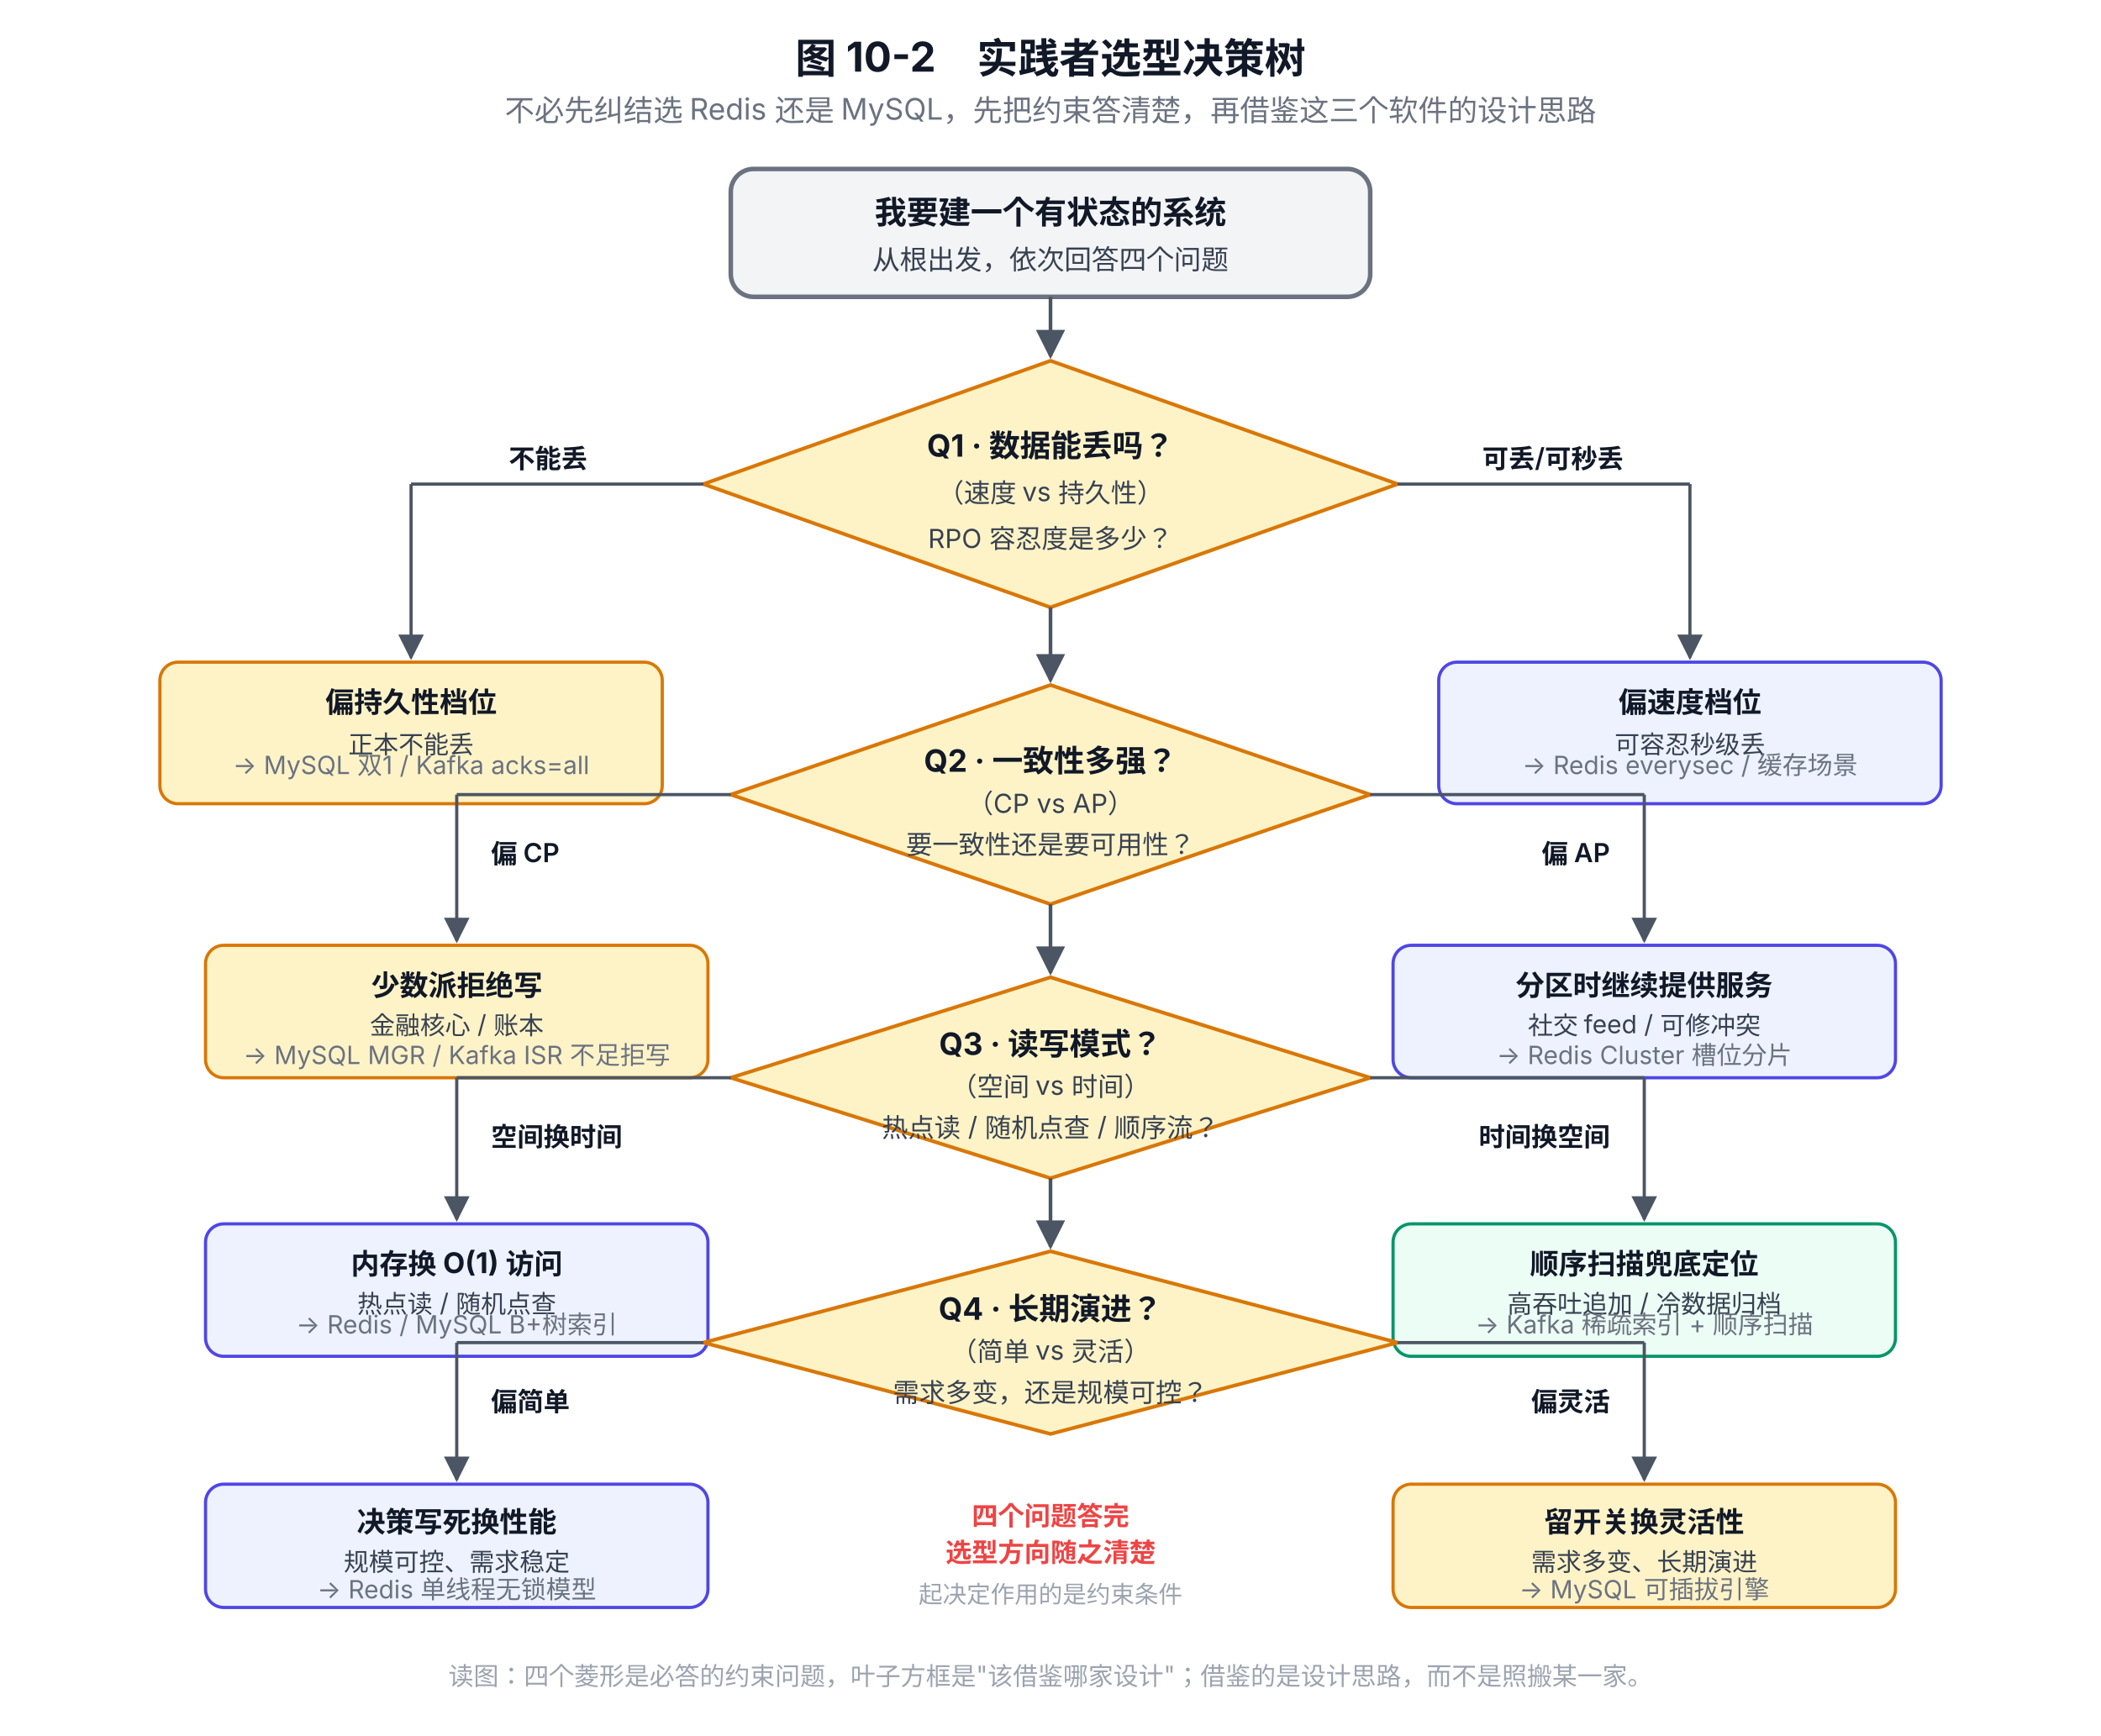
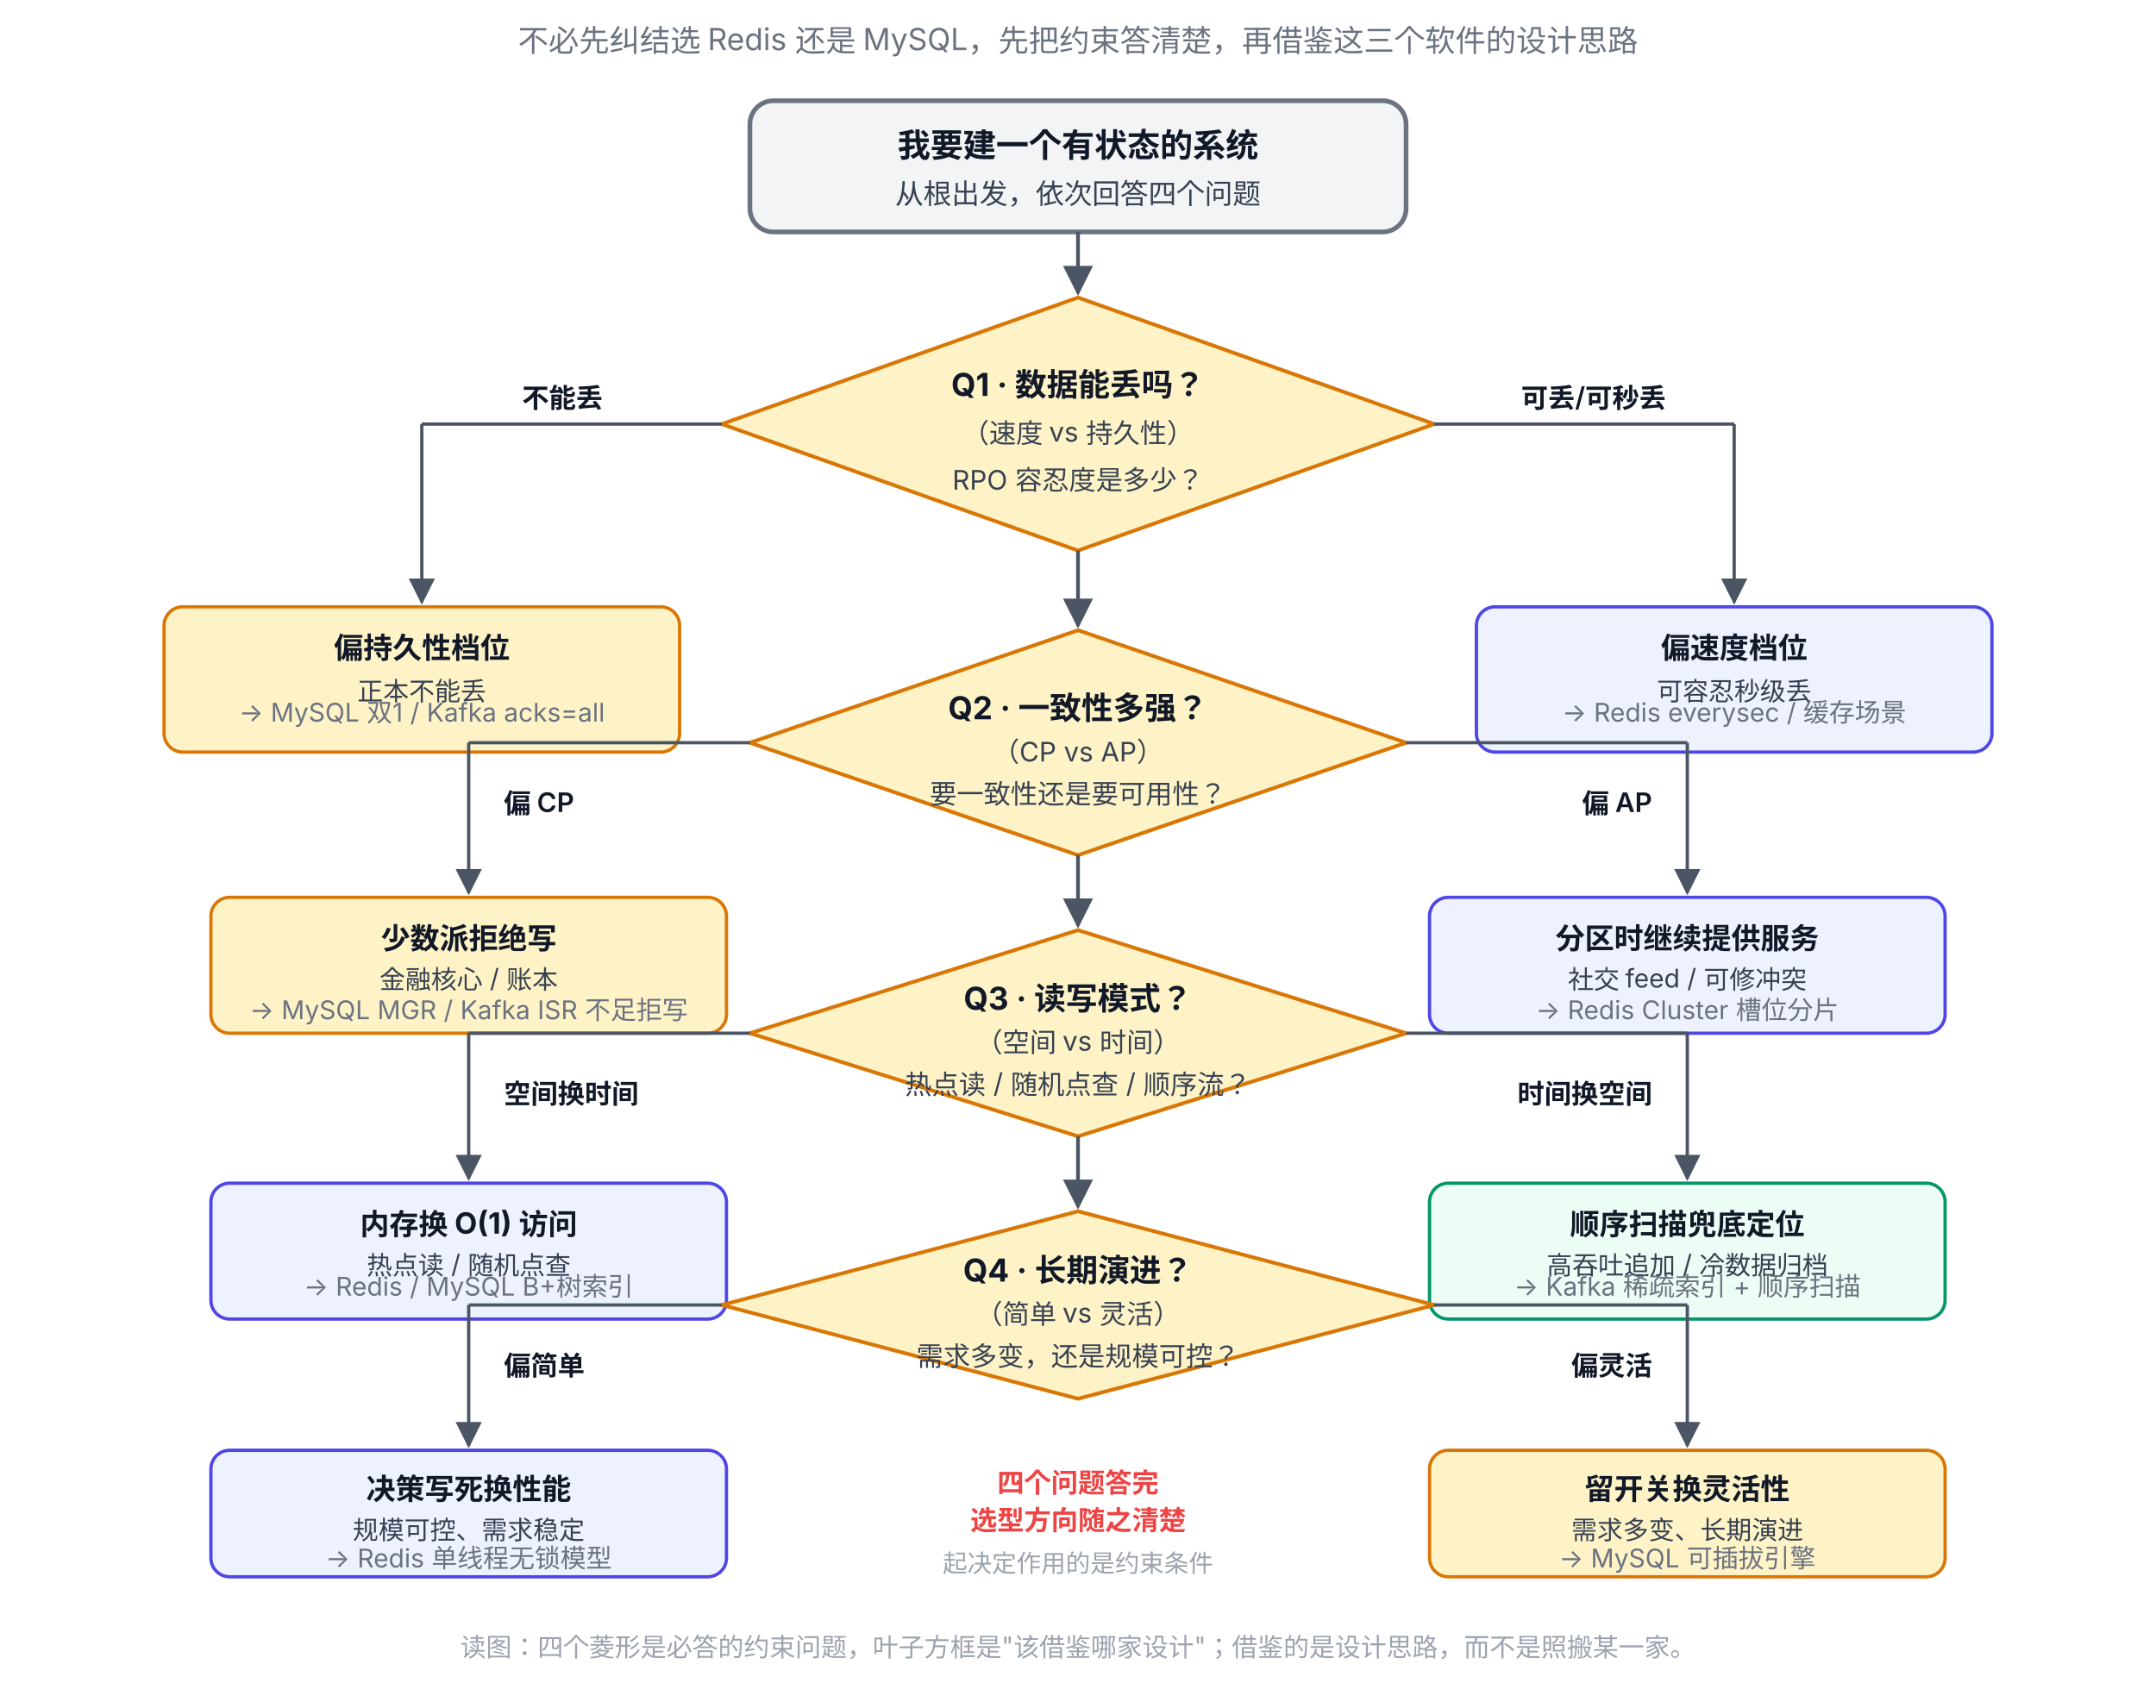
- <svg xmlns="http://www.w3.org/2000/svg" viewBox="0 0 920 760" font-family="system-ui, -apple-system, 'PingFang SC', 'Microsoft YaHei', sans-serif">
+ <svg xmlns="http://www.w3.org/2000/svg" viewBox="0 31 920 729" font-family="system-ui, -apple-system, 'PingFang SC', 'Microsoft YaHei', sans-serif">
  <defs>
    <marker id="arrow" viewBox="0 0 10 10" refX="9" refY="5" markerWidth="8" markerHeight="8" orient="auto-start-reverse">
      <path d="M0,0 L10,5 L0,10 z" fill="#4B5563" />
    </marker>
  </defs>
-   <text x="460" y="32" text-anchor="middle" font-size="18" font-weight="700" fill="#111827">图 10-2　实践者选型决策树</text>
  <text x="460" y="53" text-anchor="middle" font-size="13" fill="#6B7280">不必先纠结选 Redis 还是 MySQL，先把约束答清楚，再借鉴这三个软件的设计思路</text>
  <rect x="320" y="74" width="280" height="56" rx="10" fill="#F3F4F6" stroke="#6B7280" stroke-width="2" />
  <text x="460" y="98" text-anchor="middle" font-size="14" font-weight="700" fill="#111827">我要建一个有状态的系统</text>
  <text x="460" y="118" text-anchor="middle" font-size="12" fill="#374151">从根出发，依次回答四个问题</text>
  <line x1="460" y1="130" x2="460" y2="156" stroke="#4B5563" stroke-width="1.6" marker-end="url(#arrow)" />
  <polygon points="460,158 612,212 460,266 308,212" fill="#FEF3C7" stroke="#D97706" stroke-width="1.6" />
  <text x="460" y="200" text-anchor="middle" font-size="13.5" font-weight="700" fill="#111827">Q1 · 数据能丢吗？</text>
  <text x="460" y="220" text-anchor="middle" font-size="11.5" fill="#374151">（速度 vs 持久性）</text>
  <text x="460" y="240" text-anchor="middle" font-size="11.5" fill="#374151">RPO 容忍度是多少？</text>
  <line x1="308" y1="212" x2="180" y2="212" stroke="#4B5563" stroke-width="1.4" />
  <line x1="180" y1="212" x2="180" y2="288" stroke="#4B5563" stroke-width="1.4" marker-end="url(#arrow)" />
  <text x="240" y="205" text-anchor="middle" font-size="11.5" font-weight="600" fill="#111827">不能丢</text>
  <line x1="612" y1="212" x2="740" y2="212" stroke="#4B5563" stroke-width="1.4" />
  <line x1="740" y1="212" x2="740" y2="288" stroke="#4B5563" stroke-width="1.4" marker-end="url(#arrow)" />
  <text x="680" y="205" text-anchor="middle" font-size="11.5" font-weight="600" fill="#111827">可丢/可秒丢</text>
  <rect x="70" y="290" width="220" height="62" rx="8" fill="#FEF3C7" stroke="#D97706" stroke-width="1.4" />
  <text x="180" y="312" text-anchor="middle" font-size="12.5" font-weight="700" fill="#111827">偏持久性档位</text>
  <text x="180" y="330" text-anchor="middle" font-size="11" fill="#374151">正本不能丢</text>
  <text x="180" y="339" text-anchor="middle" font-size="11" fill="#6B7280">→ MySQL 双1 / Kafka acks=all</text>
  <rect x="630" y="290" width="220" height="62" rx="8" fill="#EEF2FF" stroke="#4F46E5" stroke-width="1.4" />
  <text x="740" y="312" text-anchor="middle" font-size="12.5" font-weight="700" fill="#111827">偏速度档位</text>
  <text x="740" y="330" text-anchor="middle" font-size="11" fill="#374151">可容忍秒级丢</text>
  <text x="740" y="339" text-anchor="middle" font-size="11" fill="#6B7280">→ Redis everysec / 缓存场景</text>
  <line x1="460" y1="266" x2="460" y2="298" stroke="#4B5563" stroke-width="1.6" marker-end="url(#arrow)" />
  <polygon points="460,300 600,348 460,396 320,348" fill="#FEF3C7" stroke="#D97706" stroke-width="1.6" />
  <text x="460" y="338" text-anchor="middle" font-size="13.5" font-weight="700" fill="#111827">Q2 · 一致性多强？</text>
  <text x="460" y="356" text-anchor="middle" font-size="11.5" fill="#374151">（CP vs AP）</text>
  <text x="460" y="374" text-anchor="middle" font-size="11.5" fill="#374151">要一致性还是要可用性？</text>
  <line x1="320" y1="348" x2="200" y2="348" stroke="#4B5563" stroke-width="1.4" />
  <line x1="200" y1="348" x2="200" y2="412" stroke="#4B5563" stroke-width="1.4" marker-end="url(#arrow)" />
  <text x="215" y="378" font-size="11.5" font-weight="600" fill="#111827">偏 CP</text>
  <line x1="600" y1="348" x2="720" y2="348" stroke="#4B5563" stroke-width="1.4" />
  <line x1="720" y1="348" x2="720" y2="412" stroke="#4B5563" stroke-width="1.4" marker-end="url(#arrow)" />
  <text x="705" y="378" text-anchor="end" font-size="11.5" font-weight="600" fill="#111827">偏 AP</text>
  <rect x="90" y="414" width="220" height="58" rx="8" fill="#FEF3C7" stroke="#D97706" stroke-width="1.4" />
  <text x="200" y="436" text-anchor="middle" font-size="12.5" font-weight="700" fill="#111827">少数派拒绝写</text>
  <text x="200" y="453" text-anchor="middle" font-size="11" fill="#374151">金融核心 / 账本</text>
  <text x="200" y="466" text-anchor="middle" font-size="11" fill="#6B7280">→ MySQL MGR / Kafka ISR 不足拒写</text>
  <rect x="610" y="414" width="220" height="58" rx="8" fill="#EEF2FF" stroke="#4F46E5" stroke-width="1.4" />
  <text x="720" y="436" text-anchor="middle" font-size="12.5" font-weight="700" fill="#111827">分区时继续提供服务</text>
  <text x="720" y="453" text-anchor="middle" font-size="11" fill="#374151">社交 feed / 可修冲突</text>
  <text x="720" y="466" text-anchor="middle" font-size="11" fill="#6B7280">→ Redis Cluster 槽位分片</text>
  <line x1="460" y1="396" x2="460" y2="426" stroke="#4B5563" stroke-width="1.6" marker-end="url(#arrow)" />
  <polygon points="460,428 600,472 460,516 320,472" fill="#FEF3C7" stroke="#D97706" stroke-width="1.6" />
  <text x="460" y="462" text-anchor="middle" font-size="13.5" font-weight="700" fill="#111827">Q3 · 读写模式？</text>
  <text x="460" y="480" text-anchor="middle" font-size="11.5" fill="#374151">（空间 vs 时间）</text>
  <text x="460" y="498" text-anchor="middle" font-size="11.5" fill="#374151">热点读 / 随机点查 / 顺序流？</text>
  <line x1="320" y1="472" x2="200" y2="472" stroke="#4B5563" stroke-width="1.4" />
  <line x1="200" y1="472" x2="200" y2="534" stroke="#4B5563" stroke-width="1.4" marker-end="url(#arrow)" />
  <text x="215" y="502" font-size="11.5" font-weight="600" fill="#111827">空间换时间</text>
  <line x1="600" y1="472" x2="720" y2="472" stroke="#4B5563" stroke-width="1.4" />
  <line x1="720" y1="472" x2="720" y2="534" stroke="#4B5563" stroke-width="1.4" marker-end="url(#arrow)" />
  <text x="705" y="502" text-anchor="end" font-size="11.5" font-weight="600" fill="#111827">时间换空间</text>
  <rect x="90" y="536" width="220" height="58" rx="8" fill="#EEF2FF" stroke="#4F46E5" stroke-width="1.4" />
  <text x="200" y="558" text-anchor="middle" font-size="12.5" font-weight="700" fill="#111827">内存换 O(1) 访问</text>
  <text x="200" y="575" text-anchor="middle" font-size="11" fill="#374151">热点读 / 随机点查</text>
  <text x="200" y="584" text-anchor="middle" font-size="11" fill="#6B7280">→ Redis / MySQL B+树索引</text>
  <rect x="610" y="536" width="220" height="58" rx="8" fill="#ECFDF5" stroke="#059669" stroke-width="1.4" />
  <text x="720" y="558" text-anchor="middle" font-size="12.5" font-weight="700" fill="#111827">顺序扫描兜底定位</text>
  <text x="720" y="575" text-anchor="middle" font-size="11" fill="#374151">高吞吐追加 / 冷数据归档</text>
  <text x="720" y="584" text-anchor="middle" font-size="11" fill="#6B7280">→ Kafka 稀疏索引 + 顺序扫描</text>
  <line x1="460" y1="516" x2="460" y2="546" stroke="#4B5563" stroke-width="1.6" marker-end="url(#arrow)" />
  <polygon points="460,548 612,588 460,628 308,588" fill="#FEF3C7" stroke="#D97706" stroke-width="1.6" />
  <text x="460" y="578" text-anchor="middle" font-size="13.5" font-weight="700" fill="#111827">Q4 · 长期演进？</text>
  <text x="460" y="596" text-anchor="middle" font-size="11.5" fill="#374151">（简单 vs 灵活）</text>
  <text x="460" y="614" text-anchor="middle" font-size="11.5" fill="#374151">需求多变，还是规模可控？</text>
  <line x1="308" y1="588" x2="200" y2="588" stroke="#4B5563" stroke-width="1.4" />
  <line x1="200" y1="588" x2="200" y2="648" stroke="#4B5563" stroke-width="1.4" marker-end="url(#arrow)" />
  <text x="215" y="618" font-size="11.5" font-weight="600" fill="#111827">偏简单</text>
  <line x1="612" y1="588" x2="720" y2="588" stroke="#4B5563" stroke-width="1.4" />
  <line x1="720" y1="588" x2="720" y2="648" stroke="#4B5563" stroke-width="1.4" marker-end="url(#arrow)" />
  <text x="705" y="618" text-anchor="end" font-size="11.5" font-weight="600" fill="#111827">偏灵活</text>
  <rect x="90" y="650" width="220" height="54" rx="8" fill="#EEF2FF" stroke="#4F46E5" stroke-width="1.4" />
  <text x="200" y="671" text-anchor="middle" font-size="12.5" font-weight="700" fill="#111827">决策写死换性能</text>
  <text x="200" y="688" text-anchor="middle" font-size="11" fill="#374151">规模可控、需求稳定</text>
  <text x="200" y="700" text-anchor="middle" font-size="11" fill="#6B7280">→ Redis 单线程无锁模型</text>
  <rect x="610" y="650" width="220" height="54" rx="8" fill="#FEF3C7" stroke="#D97706" stroke-width="1.4" />
  <text x="720" y="671" text-anchor="middle" font-size="12.5" font-weight="700" fill="#111827">留开关换灵活性</text>
  <text x="720" y="688" text-anchor="middle" font-size="11" fill="#374151">需求多变、长期演进</text>
  <text x="720" y="700" text-anchor="middle" font-size="11" fill="#6B7280">→ MySQL 可插拔引擎</text>
  <text x="460" y="668" text-anchor="middle" font-size="11.5" font-weight="600" fill="#EF4444">四个问题答完</text>
  <text x="460" y="684" text-anchor="middle" font-size="11.5" font-weight="600" fill="#EF4444">选型方向随之清楚</text>
  <text x="460" y="702" text-anchor="middle" font-size="10.5" fill="#9CA3AF">起决定作用的是约束条件</text>
  <text x="460" y="738" text-anchor="middle" font-size="11" fill="#9CA3AF">读图：四个菱形是必答的约束问题，叶子方框是"该借鉴哪家设计"；借鉴的是设计思路，而不是照搬某一家。</text>
</svg>
